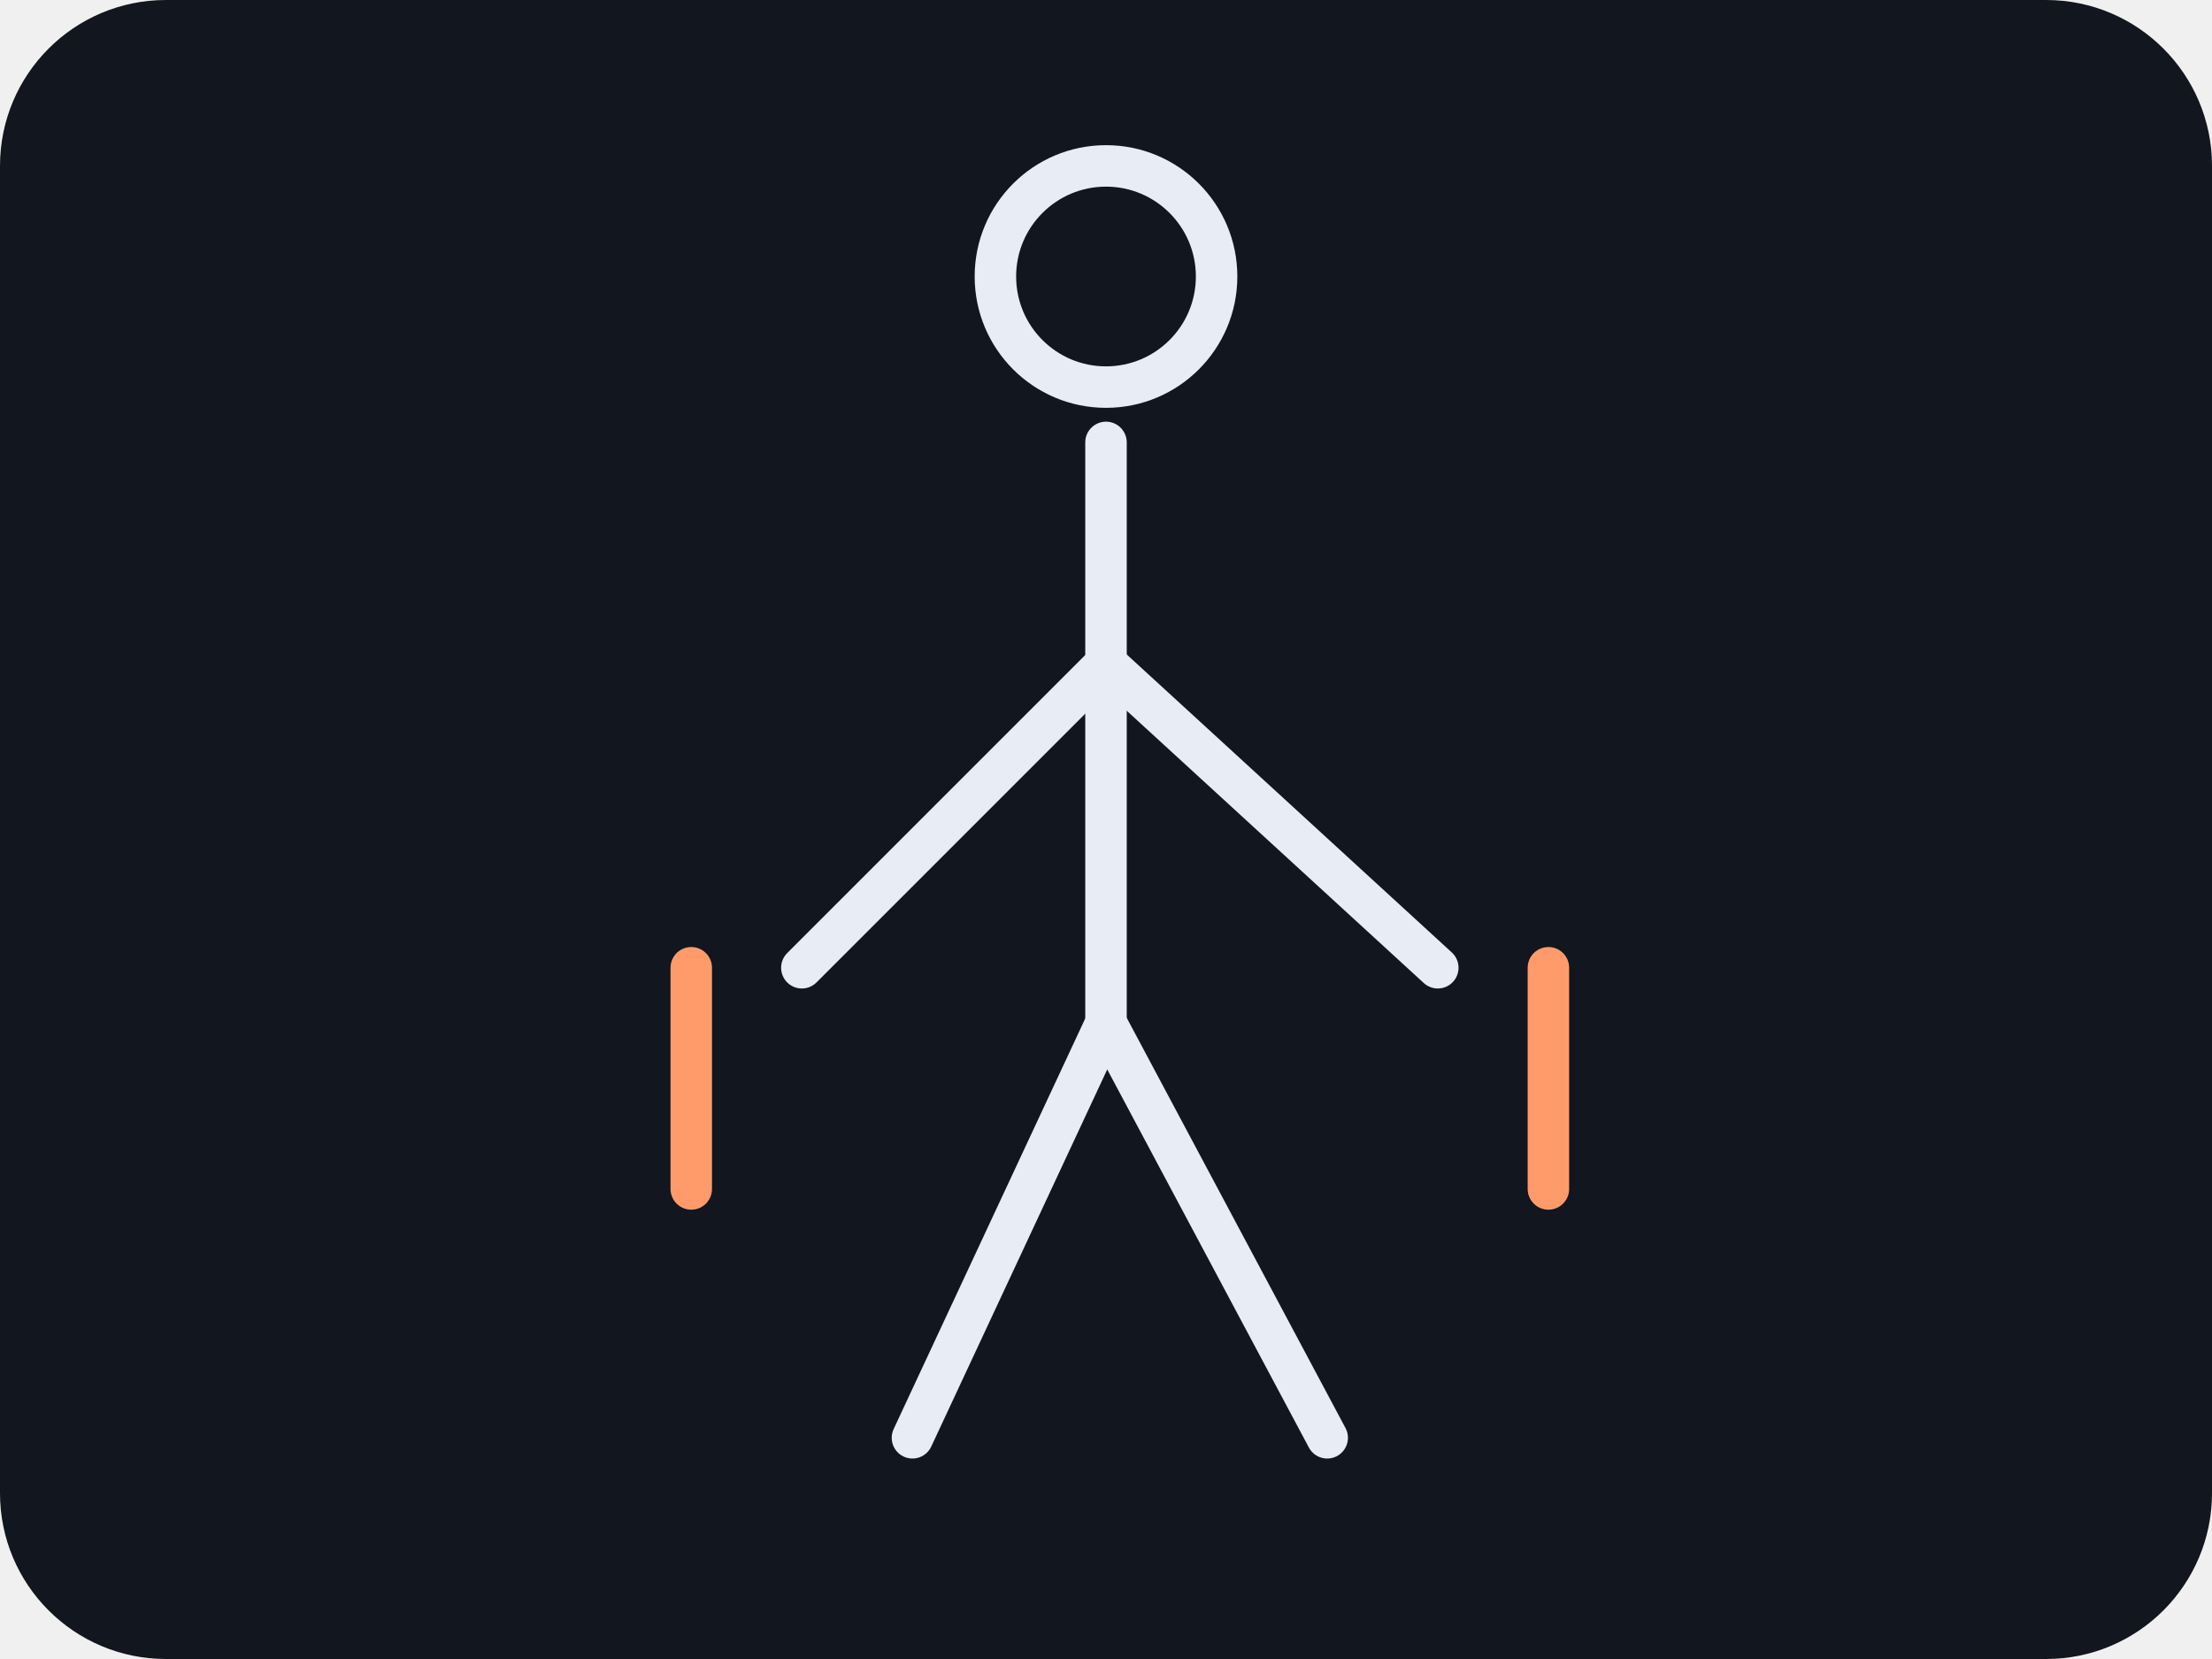
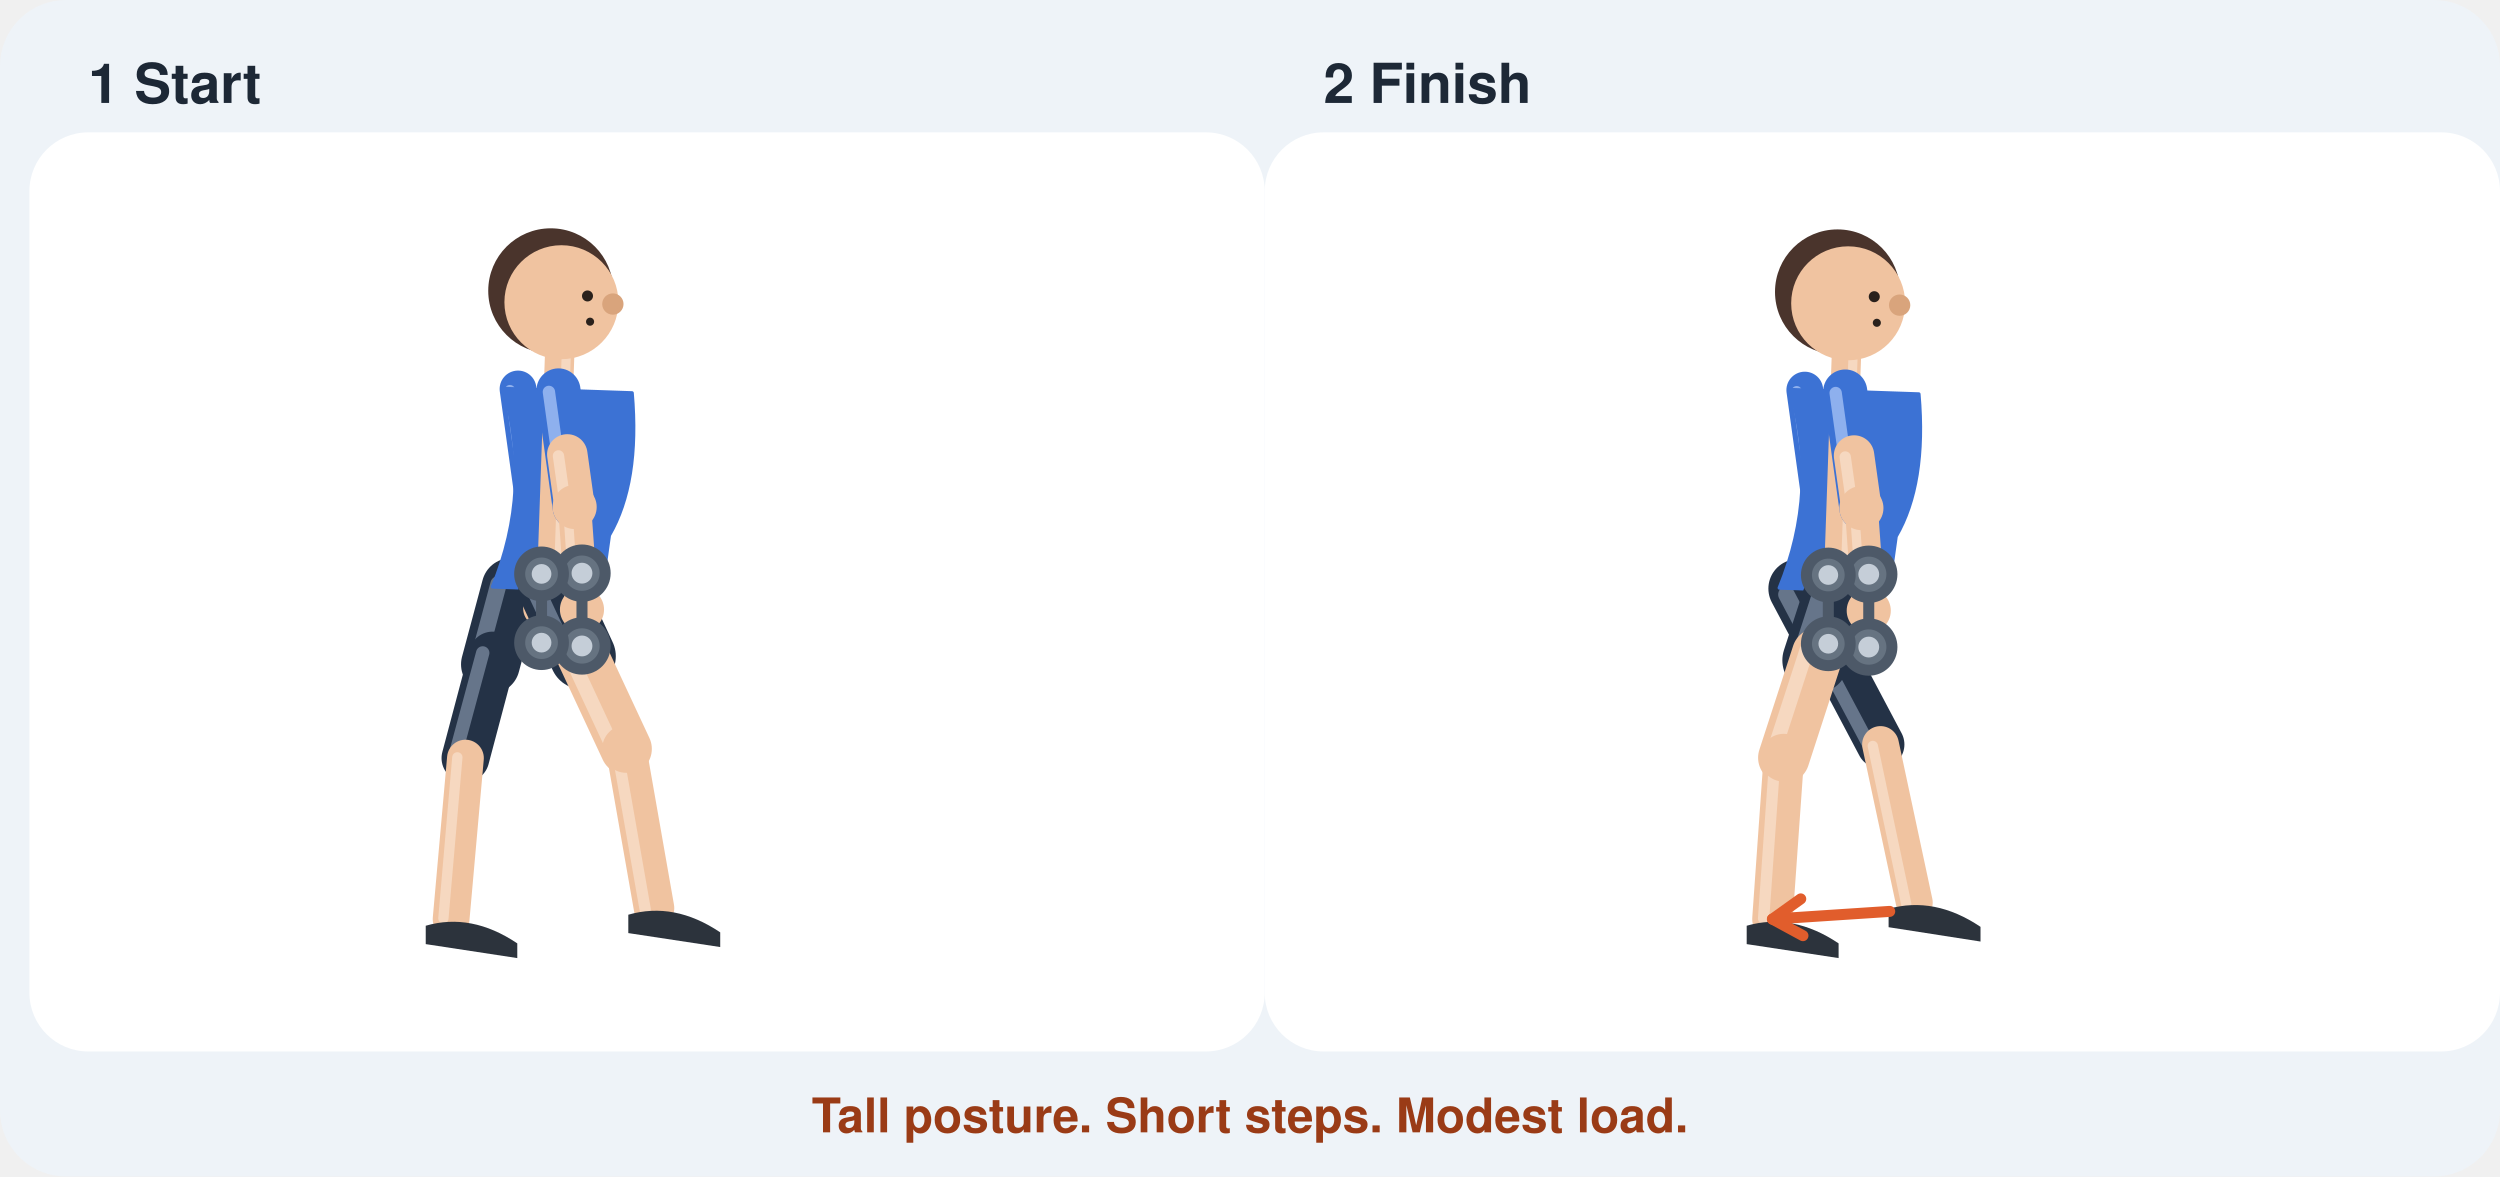
- <svg xmlns="http://www.w3.org/2000/svg" viewBox="0 0 160 120" role="img">
-   <rect width="160" height="120" rx="12" fill="#12161e" />
-   <g fill="none" stroke="#e8edf5" stroke-width="3" stroke-linecap="round" stroke-linejoin="round">
-     <line x1="80" y1="32" x2="80" y2="74" />
-     <line x1="80" y1="48" x2="58" y2="70" />
-     <line x1="80" y1="48" x2="104" y2="70" />
-     <line x1="80" y1="74" x2="66" y2="104" />
-     <line x1="80" y1="74" x2="96" y2="104" />
-     <circle cx="80" cy="20" r="8" />
+ <svg xmlns="http://www.w3.org/2000/svg" viewBox="0 0 680 320" role="img">
+   <style>
+   .bg { fill: #eef3f8; }
+   .panel { fill: #ffffff; }
+   .ink { fill: #1d2836; }
+   .muted { fill: #5c6b7e; }
+   .skin-fill, .skin-line { fill: #f0c3a0; stroke: #f0c3a0; }
+   .skin-shade { fill: #d9a47c; stroke: #d9a47c; }
+   .skin-hi { stroke: #f6d8c0; fill: none; }
+   .hair { fill: #4a342c; stroke: #4a342c; }
+   .ink-fill { fill: #2a211c; stroke: none; }
+   .shirt-fill, .shirt-line { fill: #3c72d4; stroke: #3c72d4; }
+   .shirt-hi { stroke: #8eb0ee; fill: none; }
+   .shorts-line { fill: #243246; stroke: #243246; }
+   .shorts-hi { stroke: #66758a; fill: none; }
+   .shoe { fill: #2c333c; stroke: none; }
+   .metal, .metal-fill { fill: #667381; stroke: #4d5968; stroke-width: 3; stroke-linecap: round; }
+   .metal-hi { fill: #c5ced8; stroke: none; }
+   .kb-fill { fill: #3e4652; stroke: #2c333c; stroke-width: 2; }
+   .kb-hi { fill: #8d97a6; stroke: none; }
+   .kb-handle { fill: none; stroke: #3e4652; stroke-width: 4; stroke-linecap: round; }
+   .bench-pad { fill: #31445c; stroke: none; }
+   .bench-leg { fill: #243140; stroke: none; }
+   .mat { fill: #1f9d8d; stroke: none; }
+   .bike { fill: none; stroke: #314052; stroke-width: 4; stroke-linecap: round; stroke-linejoin: round; }
+   .ground { stroke: #d5deea; stroke-width: 2; }
+   .arrow { fill: none; stroke: #e15d2c; stroke-width: 3; stroke-linecap: round; }
+   .arrow-head { fill: none; stroke: #e15d2c; stroke-width: 3; stroke-linecap: round; stroke-linejoin: round; }
+   .cue { fill: #9a3b16; }
+   text { font-family: "Segoe UI", Helvetica, Arial, sans-serif; }
+   line, path { stroke-linecap: round; stroke-linejoin: round; }
+   @media (prefers-color-scheme: dark) {
+     .bg { fill: #121820; }
+     .panel { fill: #1b2430; }
+     .ink { fill: #e7eef8; }
+     .muted { fill: #a9b6c9; }
+     .skin-fill, .skin-line { fill: #e7b892; stroke: #e7b892; }
+     .skin-shade { fill: #c48b62; stroke: #c48b62; }
+     .skin-hi { stroke: #f3d2b6; }
+     .hair { fill: #6b4b3e; stroke: #6b4b3e; }
+     .ink-fill { fill: #1a120f; }
+     .shirt-fill, .shirt-line { fill: #6d97e8; stroke: #6d97e8; }
+     .shirt-hi { stroke: #d5e3fb; }
+     .shorts-line { fill: #d5deea; stroke: #d5deea; }
+     .shorts-hi { stroke: #ffffff; }
+     .shoe { fill: #dfe6f0; }
+     .metal, .metal-fill { fill: #aeb8c6; stroke: #d5deea; }
+     .metal-hi { fill: #eef3f8; }
+     .kb-fill { fill: #c5ced8; stroke: #eef3f8; }
+     .kb-hi { fill: #ffffff; }
+     .kb-handle { stroke: #d5deea; }
+     .bench-pad { fill: #8ea0b8; }
+     .bench-leg { fill: #c5d0de; }
+     .mat { fill: #3dbead; }
+     .bike { stroke: #c5d2e2; }
+     .ground { stroke: #314056; }
+     .arrow, .arrow-head { stroke: #ffb089; }
+     .cue { fill: #ffc2a4; }
+   }
+ </style>
+   <rect width="680" height="320" rx="18" class="bg" />
+   <rect x="8" y="36" width="336" height="250" rx="16" class="panel" />
+   <text x="24" y="28" class="ink" font-size="15" font-weight="700">1  Start</text>
+   <clipPath id="clip0">
+     <rect x="10" y="40" width="332" height="224" rx="12" />
+   </clipPath>
+   <g clip-path="url(#clip0)">
+     <line x1="24" y1="268" x2="328" y2="268" class="ground" />
+     <line x1="139.0" y1="159.8" x2="133.4" y2="180.7" stroke-width="16" class="shorts-line" />
+     <line x1="135.6" y1="158.9" x2="130.0" y2="179.8" stroke-width="4.48" class="shorts-hi" />
+     <line x1="134.0" y1="178.3" x2="126.6" y2="206.2" stroke-width="13" class="shorts-line" />
+     <line x1="131.3" y1="177.6" x2="123.8" y2="205.4" stroke-width="3.64" class="shorts-hi" />
+     <line x1="126.6" y1="206.2" x2="122.7" y2="250.0" stroke-width="10" class="skin-line" />
+     <line x1="124.4" y1="206.0" x2="120.6" y2="249.8" stroke-width="2.8" class="skin-hi" />
+     <line x1="140.9" y1="105.8" x2="145.3" y2="137.5" stroke-width="10" class="shirt-line" />
+     <line x1="138.7" y1="106.1" x2="143.2" y2="137.8" stroke-width="2.8" class="shirt-hi" />
+     <line x1="145.3" y1="137.5" x2="147.3" y2="165.5" stroke-width="8" class="skin-line" />
+     <line x1="143.6" y1="137.6" x2="145.5" y2="165.6" stroke-width="2.5" class="skin-hi" />
+     <circle cx="147.3" cy="165.5" r="4.5" class="skin-fill" />
+     <path d="M 134.0 159.6 Q 144.9 133.0 136.9 105.7 L 171.9 106.9 Q 174.0 131.3 165.7 145.6 L 163.6 160.7 Z" class="shirt-fill" />
+     <line x1="150.0" y1="160.2" x2="152.2" y2="97.2" stroke-width="8" class="skin-line" />
+     <line x1="151.8" y1="160.2" x2="154.0" y2="97.3" stroke-width="2.5" class="skin-hi" />
+     <circle cx="149.8" cy="79.1" r="16.5" class="hair" />
+     <circle cx="152.7" cy="82.2" r="15" class="skin-fill" />
+     <circle cx="144.7" cy="82.0" r="4.2" class="skin-fill" />
+     <circle cx="144.7" cy="82.0" r="2.2" class="skin-line" />
+     <circle cx="159.8" cy="80.5" r="1.5" class="ink-fill" />
+     <circle cx="166.7" cy="82.7" r="2.4" class="skin-shade" />
+     <circle cx="160.5" cy="87.5" r="1.1" class="ink-fill" />
+     <line x1="150.0" y1="160.2" x2="158.5" y2="178.5" stroke-width="18" class="shorts-line" />
+     <line x1="146.4" y1="161.9" x2="154.9" y2="180.1" stroke-width="5.04" class="shorts-hi" />
+     <line x1="157.7" y1="176.7" x2="170.3" y2="203.7" stroke-width="14" class="skin-line" />
+     <line x1="154.9" y1="178.0" x2="167.5" y2="205.0" stroke-width="3.92" class="skin-hi" />
+     <line x1="170.3" y1="203.7" x2="177.9" y2="247.0" stroke-width="11" class="skin-line" />
+     <line x1="167.9" y1="204.1" x2="175.5" y2="247.4" stroke-width="3.08" class="skin-hi" />
+     <circle cx="170.3" cy="203.7" r="6" class="skin-fill" />
+     <path d="M 170.9 248.8 Q 183.4 245.2 195.9 253.6 L 195.9 257.6 L 170.9 253.8 Z" class="shoe" />
+     <path d="M 115.8 251.8 Q 128.2 248.2 140.7 256.6 L 140.7 260.6 L 115.8 256.8 Z" class="shoe" />
+     <line x1="151.9" y1="106.2" x2="156.3" y2="137.9" stroke-width="12" class="shirt-line" />
+     <line x1="149.3" y1="106.6" x2="153.7" y2="138.3" stroke-width="3.36" class="shirt-hi" />
+     <line x1="154.3" y1="123.6" x2="156.3" y2="137.9" stroke-width="11" class="skin-line" />
+     <line x1="151.9" y1="124.0" x2="153.9" y2="138.2" stroke-width="3.08" class="skin-hi" />
+     <line x1="156.3" y1="137.9" x2="158.3" y2="165.8" stroke-width="9" class="skin-line" />
+     <line x1="154.4" y1="138.0" x2="156.3" y2="166.0" stroke-width="2.52" class="skin-hi" />
+     <circle cx="156.3" cy="137.9" r="5.5" class="skin-fill" />
+     <circle cx="158.3" cy="165.8" r="5.5" class="skin-fill" />
+     <line x1="158.3" y1="155.9" x2="158.3" y2="175.7" stroke-width="3.15" class="metal" />
+     <circle cx="158.3" cy="155.9" r="6.3" class="metal-fill" />
+     <circle cx="158.3" cy="175.7" r="6.3" class="metal-fill" />
+     <circle cx="158.3" cy="155.9" r="2.835" class="metal-hi" />
+     <circle cx="158.3" cy="175.7" r="2.835" class="metal-hi" />
+     <line x1="147.3" y1="156.1" x2="147.3" y2="174.8" stroke-width="2.975" class="metal" />
+     <circle cx="147.3" cy="156.1" r="5.95" class="metal-fill" />
+     <circle cx="147.3" cy="174.8" r="5.95" class="metal-fill" />
+     <circle cx="147.3" cy="156.1" r="2.678" class="metal-hi" />
+     <circle cx="147.3" cy="174.8" r="2.678" class="metal-hi" />
  </g>
-   <g fill="none" stroke="#3ee0b0" stroke-width="3" stroke-linecap="round">
-     <line x1="50" y1="70" x2="50" y2="86" stroke="#ff9b6b" />
-     <line x1="112" y1="70" x2="112" y2="86" stroke="#ff9b6b" />
+   <rect x="344" y="36" width="336" height="250" rx="16" class="panel" />
+   <text x="360" y="28" class="ink" font-size="15" font-weight="700">2  Finish</text>
+   <clipPath id="clip336">
+     <rect x="346" y="40" width="332" height="224" rx="12" />
+   </clipPath>
+   <g clip-path="url(#clip336)">
+     <line x1="360" y1="268" x2="664" y2="268" class="ground" />
+     <line x1="489.0" y1="160.1" x2="499.1" y2="179.1" stroke-width="16" class="shorts-line" />
+     <line x1="485.9" y1="161.7" x2="496.0" y2="180.8" stroke-width="4.48" class="shorts-hi" />
+     <line x1="498.0" y1="177.0" x2="511.5" y2="202.5" stroke-width="13" class="shorts-line" />
+     <line x1="495.5" y1="178.4" x2="509.0" y2="203.8" stroke-width="3.64" class="shorts-hi" />
+     <line x1="511.5" y1="202.5" x2="520.7" y2="245.5" stroke-width="10" class="skin-line" />
+     <line x1="509.4" y1="202.9" x2="518.5" y2="245.9" stroke-width="2.8" class="skin-hi" />
+     <line x1="490.9" y1="106.1" x2="495.3" y2="137.8" stroke-width="10" class="shirt-line" />
+     <line x1="488.7" y1="106.4" x2="493.2" y2="138.1" stroke-width="2.8" class="shirt-hi" />
+     <line x1="495.3" y1="137.8" x2="497.3" y2="165.7" stroke-width="8" class="skin-line" />
+     <line x1="493.6" y1="137.9" x2="495.5" y2="165.8" stroke-width="2.5" class="skin-hi" />
+     <circle cx="497.3" cy="165.7" r="4.5" class="skin-fill" />
+     <path d="M 484.0 159.9 Q 494.9 133.3 486.9 106.0 L 521.9 107.2 Q 524.0 131.6 515.7 145.9 L 513.6 160.9 Z" class="shirt-fill" />
+     <line x1="500.0" y1="160.5" x2="502.2" y2="97.5" stroke-width="8" class="skin-line" />
+     <line x1="501.8" y1="160.5" x2="504.0" y2="97.6" stroke-width="2.5" class="skin-hi" />
+     <circle cx="499.8" cy="79.4" r="16.5" class="hair" />
+     <circle cx="502.7" cy="82.5" r="15" class="skin-fill" />
+     <circle cx="494.7" cy="82.2" r="4.2" class="skin-fill" />
+     <circle cx="494.7" cy="82.2" r="2.2" class="skin-line" />
+     <circle cx="509.8" cy="80.7" r="1.5" class="ink-fill" />
+     <circle cx="516.7" cy="83.0" r="2.4" class="skin-shade" />
+     <circle cx="510.5" cy="87.8" r="1.1" class="ink-fill" />
+     <line x1="500.0" y1="160.5" x2="493.8" y2="179.6" stroke-width="18" class="shorts-line" />
+     <line x1="496.2" y1="159.2" x2="490.0" y2="178.4" stroke-width="5.04" class="shorts-hi" />
+     <line x1="494.4" y1="177.8" x2="485.2" y2="206.1" stroke-width="14" class="skin-line" />
+     <line x1="491.4" y1="176.9" x2="482.2" y2="205.2" stroke-width="3.92" class="skin-hi" />
+     <line x1="485.2" y1="206.1" x2="482.1" y2="250.0" stroke-width="11" class="skin-line" />
+     <line x1="482.8" y1="205.9" x2="479.7" y2="249.8" stroke-width="3.08" class="skin-hi" />
+     <circle cx="485.2" cy="206.1" r="6" class="skin-fill" />
+     <path d="M 475.1 251.8 Q 487.6 248.2 500.1 256.6 L 500.1 260.6 L 475.1 256.8 Z" class="shoe" />
+     <path d="M 513.7 247.2 Q 526.2 243.7 538.7 252.1 L 538.7 256.1 L 513.7 252.2 Z" class="shoe" />
+     <line x1="501.9" y1="106.5" x2="506.3" y2="138.2" stroke-width="12" class="shirt-line" />
+     <line x1="499.3" y1="106.9" x2="503.7" y2="138.5" stroke-width="3.36" class="shirt-hi" />
+     <line x1="504.3" y1="123.9" x2="506.3" y2="138.2" stroke-width="11" class="skin-line" />
+     <line x1="501.9" y1="124.3" x2="503.9" y2="138.5" stroke-width="3.08" class="skin-hi" />
+     <line x1="506.3" y1="138.2" x2="508.3" y2="166.1" stroke-width="9" class="skin-line" />
+     <line x1="504.4" y1="138.3" x2="506.3" y2="166.2" stroke-width="2.52" class="skin-hi" />
+     <circle cx="506.3" cy="138.2" r="5.5" class="skin-fill" />
+     <circle cx="508.3" cy="166.1" r="5.5" class="skin-fill" />
+     <line x1="508.3" y1="156.2" x2="508.3" y2="176.0" stroke-width="3.15" class="metal" />
+     <circle cx="508.3" cy="156.2" r="6.3" class="metal-fill" />
+     <circle cx="508.3" cy="176.0" r="6.3" class="metal-fill" />
+     <circle cx="508.3" cy="156.2" r="2.835" class="metal-hi" />
+     <circle cx="508.3" cy="176.0" r="2.835" class="metal-hi" />
+     <line x1="497.3" y1="156.4" x2="497.3" y2="175.1" stroke-width="2.975" class="metal" />
+     <circle cx="497.3" cy="156.4" r="5.95" class="metal-fill" />
+     <circle cx="497.3" cy="175.1" r="5.95" class="metal-fill" />
+     <circle cx="497.3" cy="156.4" r="2.678" class="metal-hi" />
+     <circle cx="497.3" cy="175.1" r="2.678" class="metal-hi" />
  </g>
+   <clipPath id="clip-cues">
+     <rect x="0" y="0" width="680" height="286" />
+   </clipPath>
+   <g clip-path="url(#clip-cues)">
+     <line x1="514.0" y1="247.9" x2="482.1" y2="250.0" class="arrow" />
+     <path d="M 489.8 244.5 L 482.1 250.0 L 490.4 254.5" class="arrow-head" />
+   </g>
+   <text x="340" y="308" text-anchor="middle" class="cue" font-size="13" font-weight="700">Tall posture. Short steps. Modest load.</text>
</svg>
